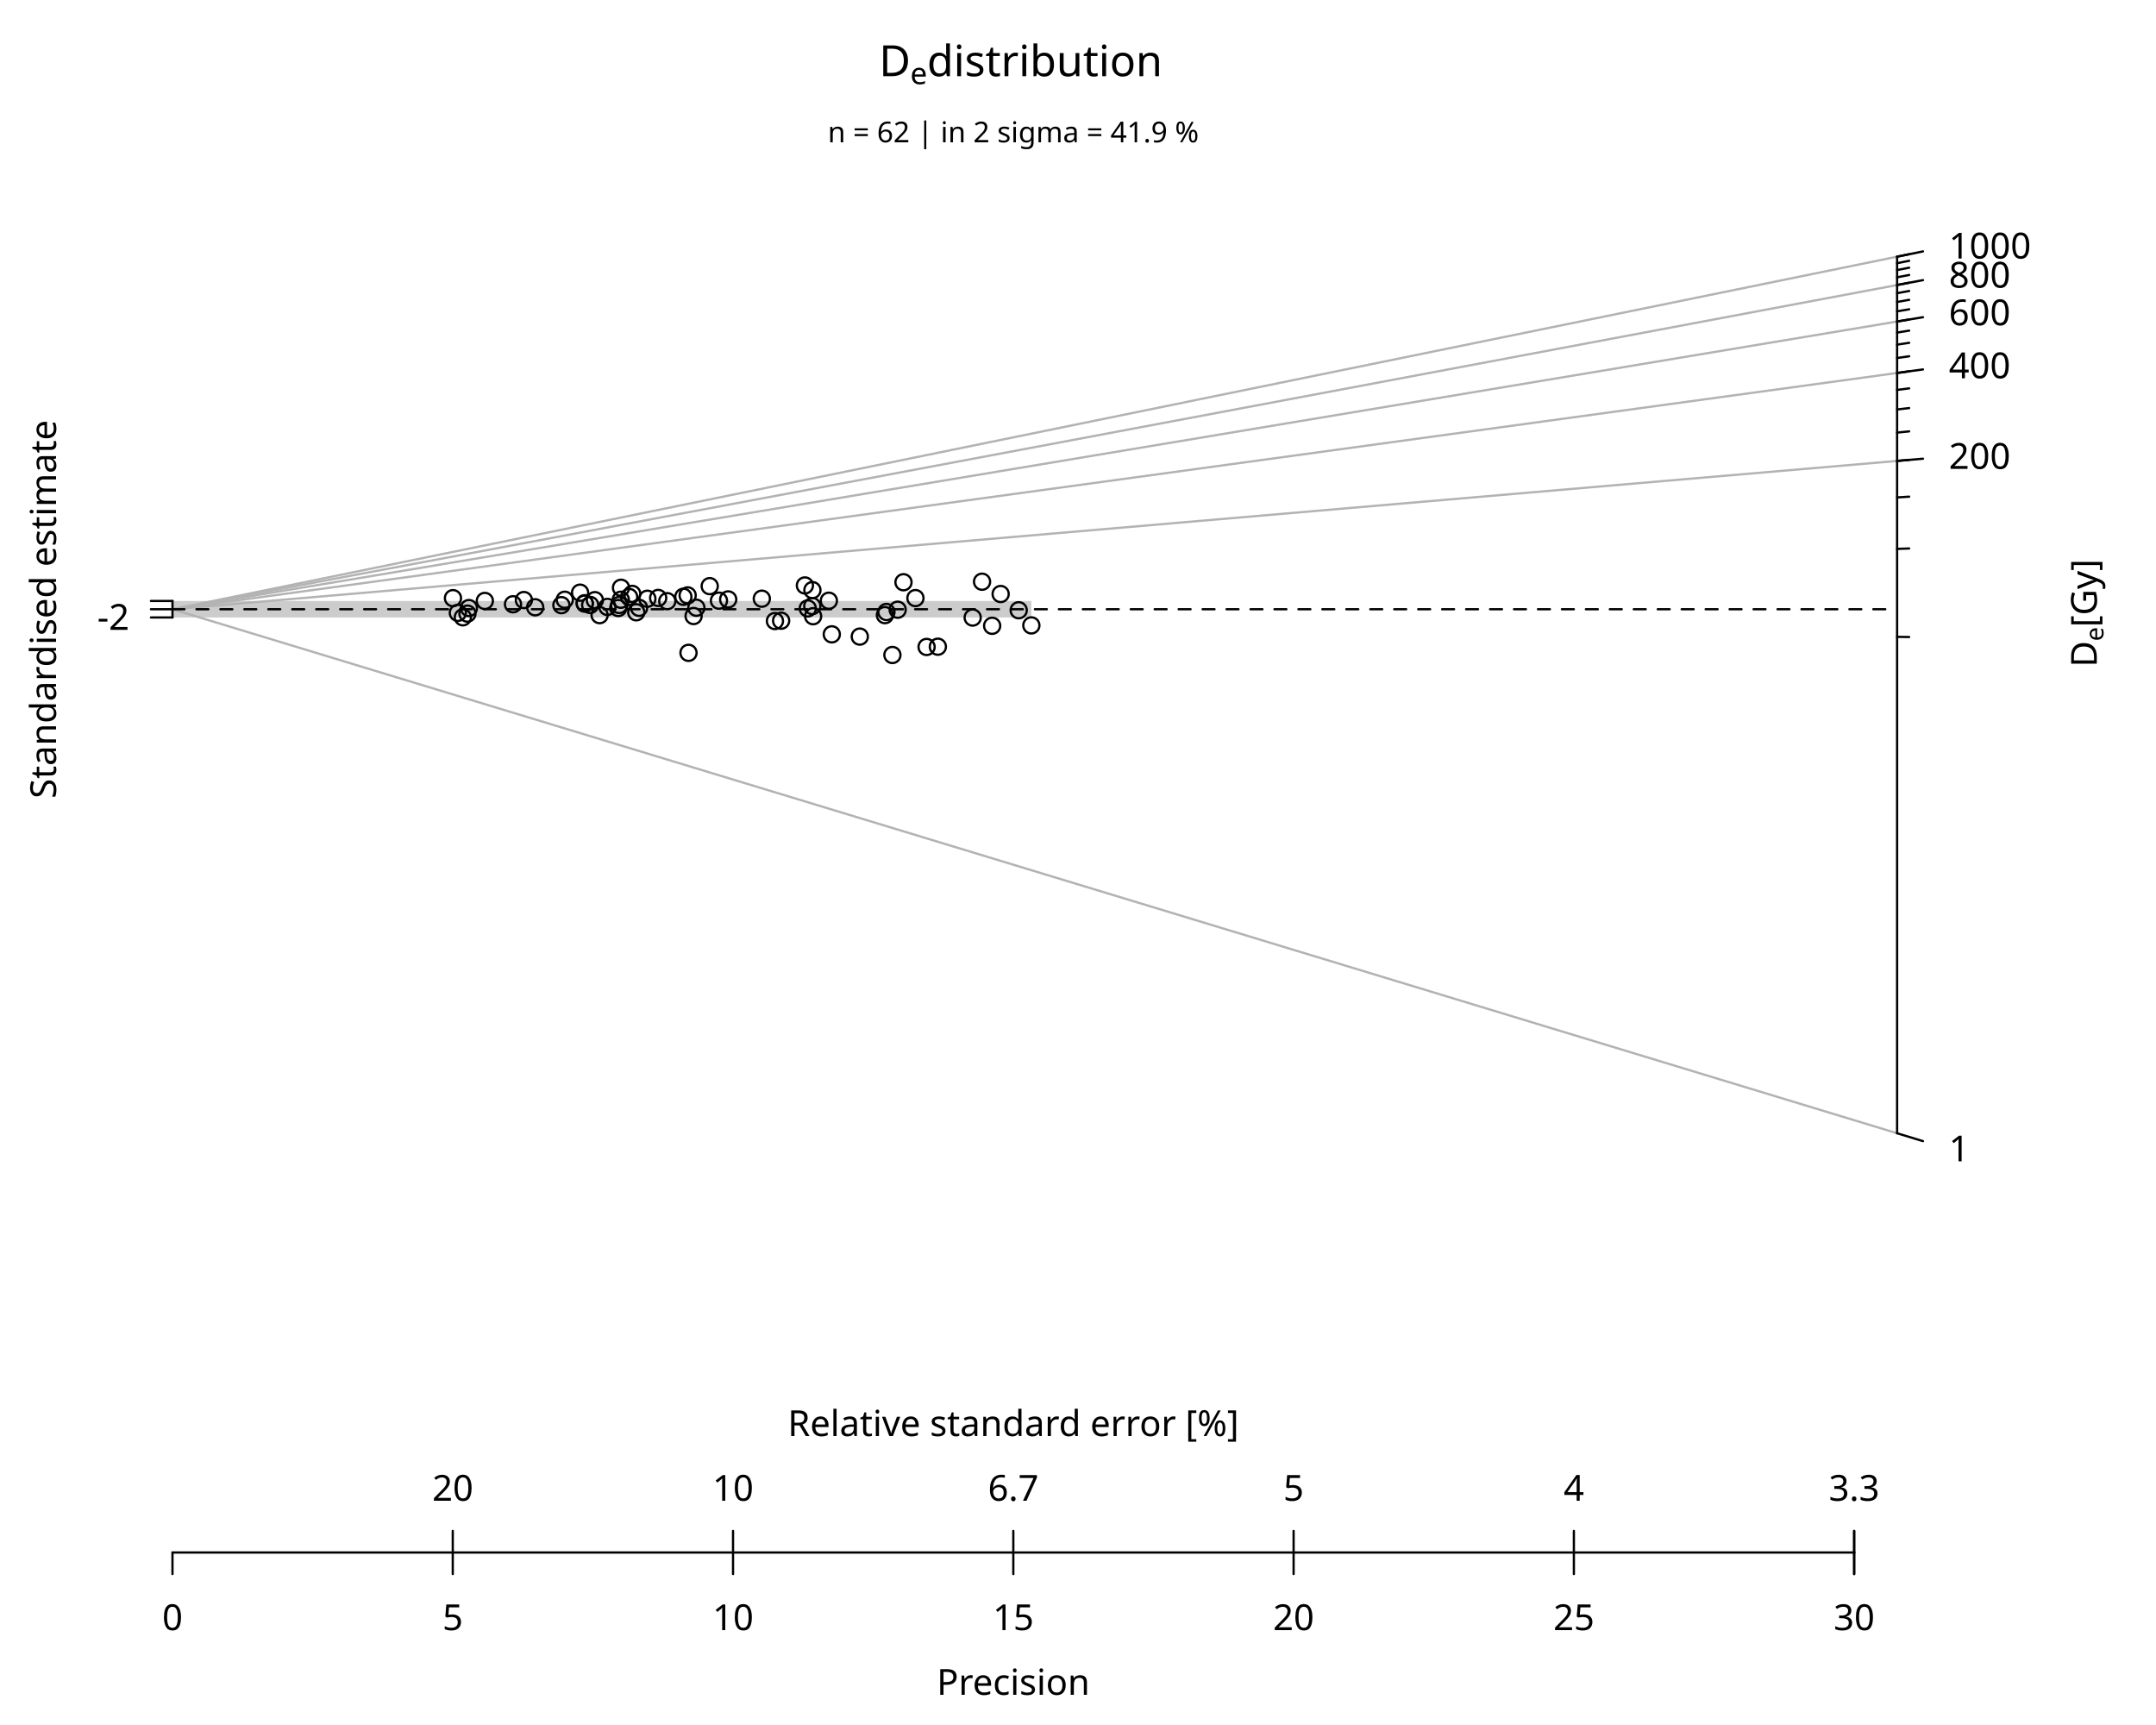
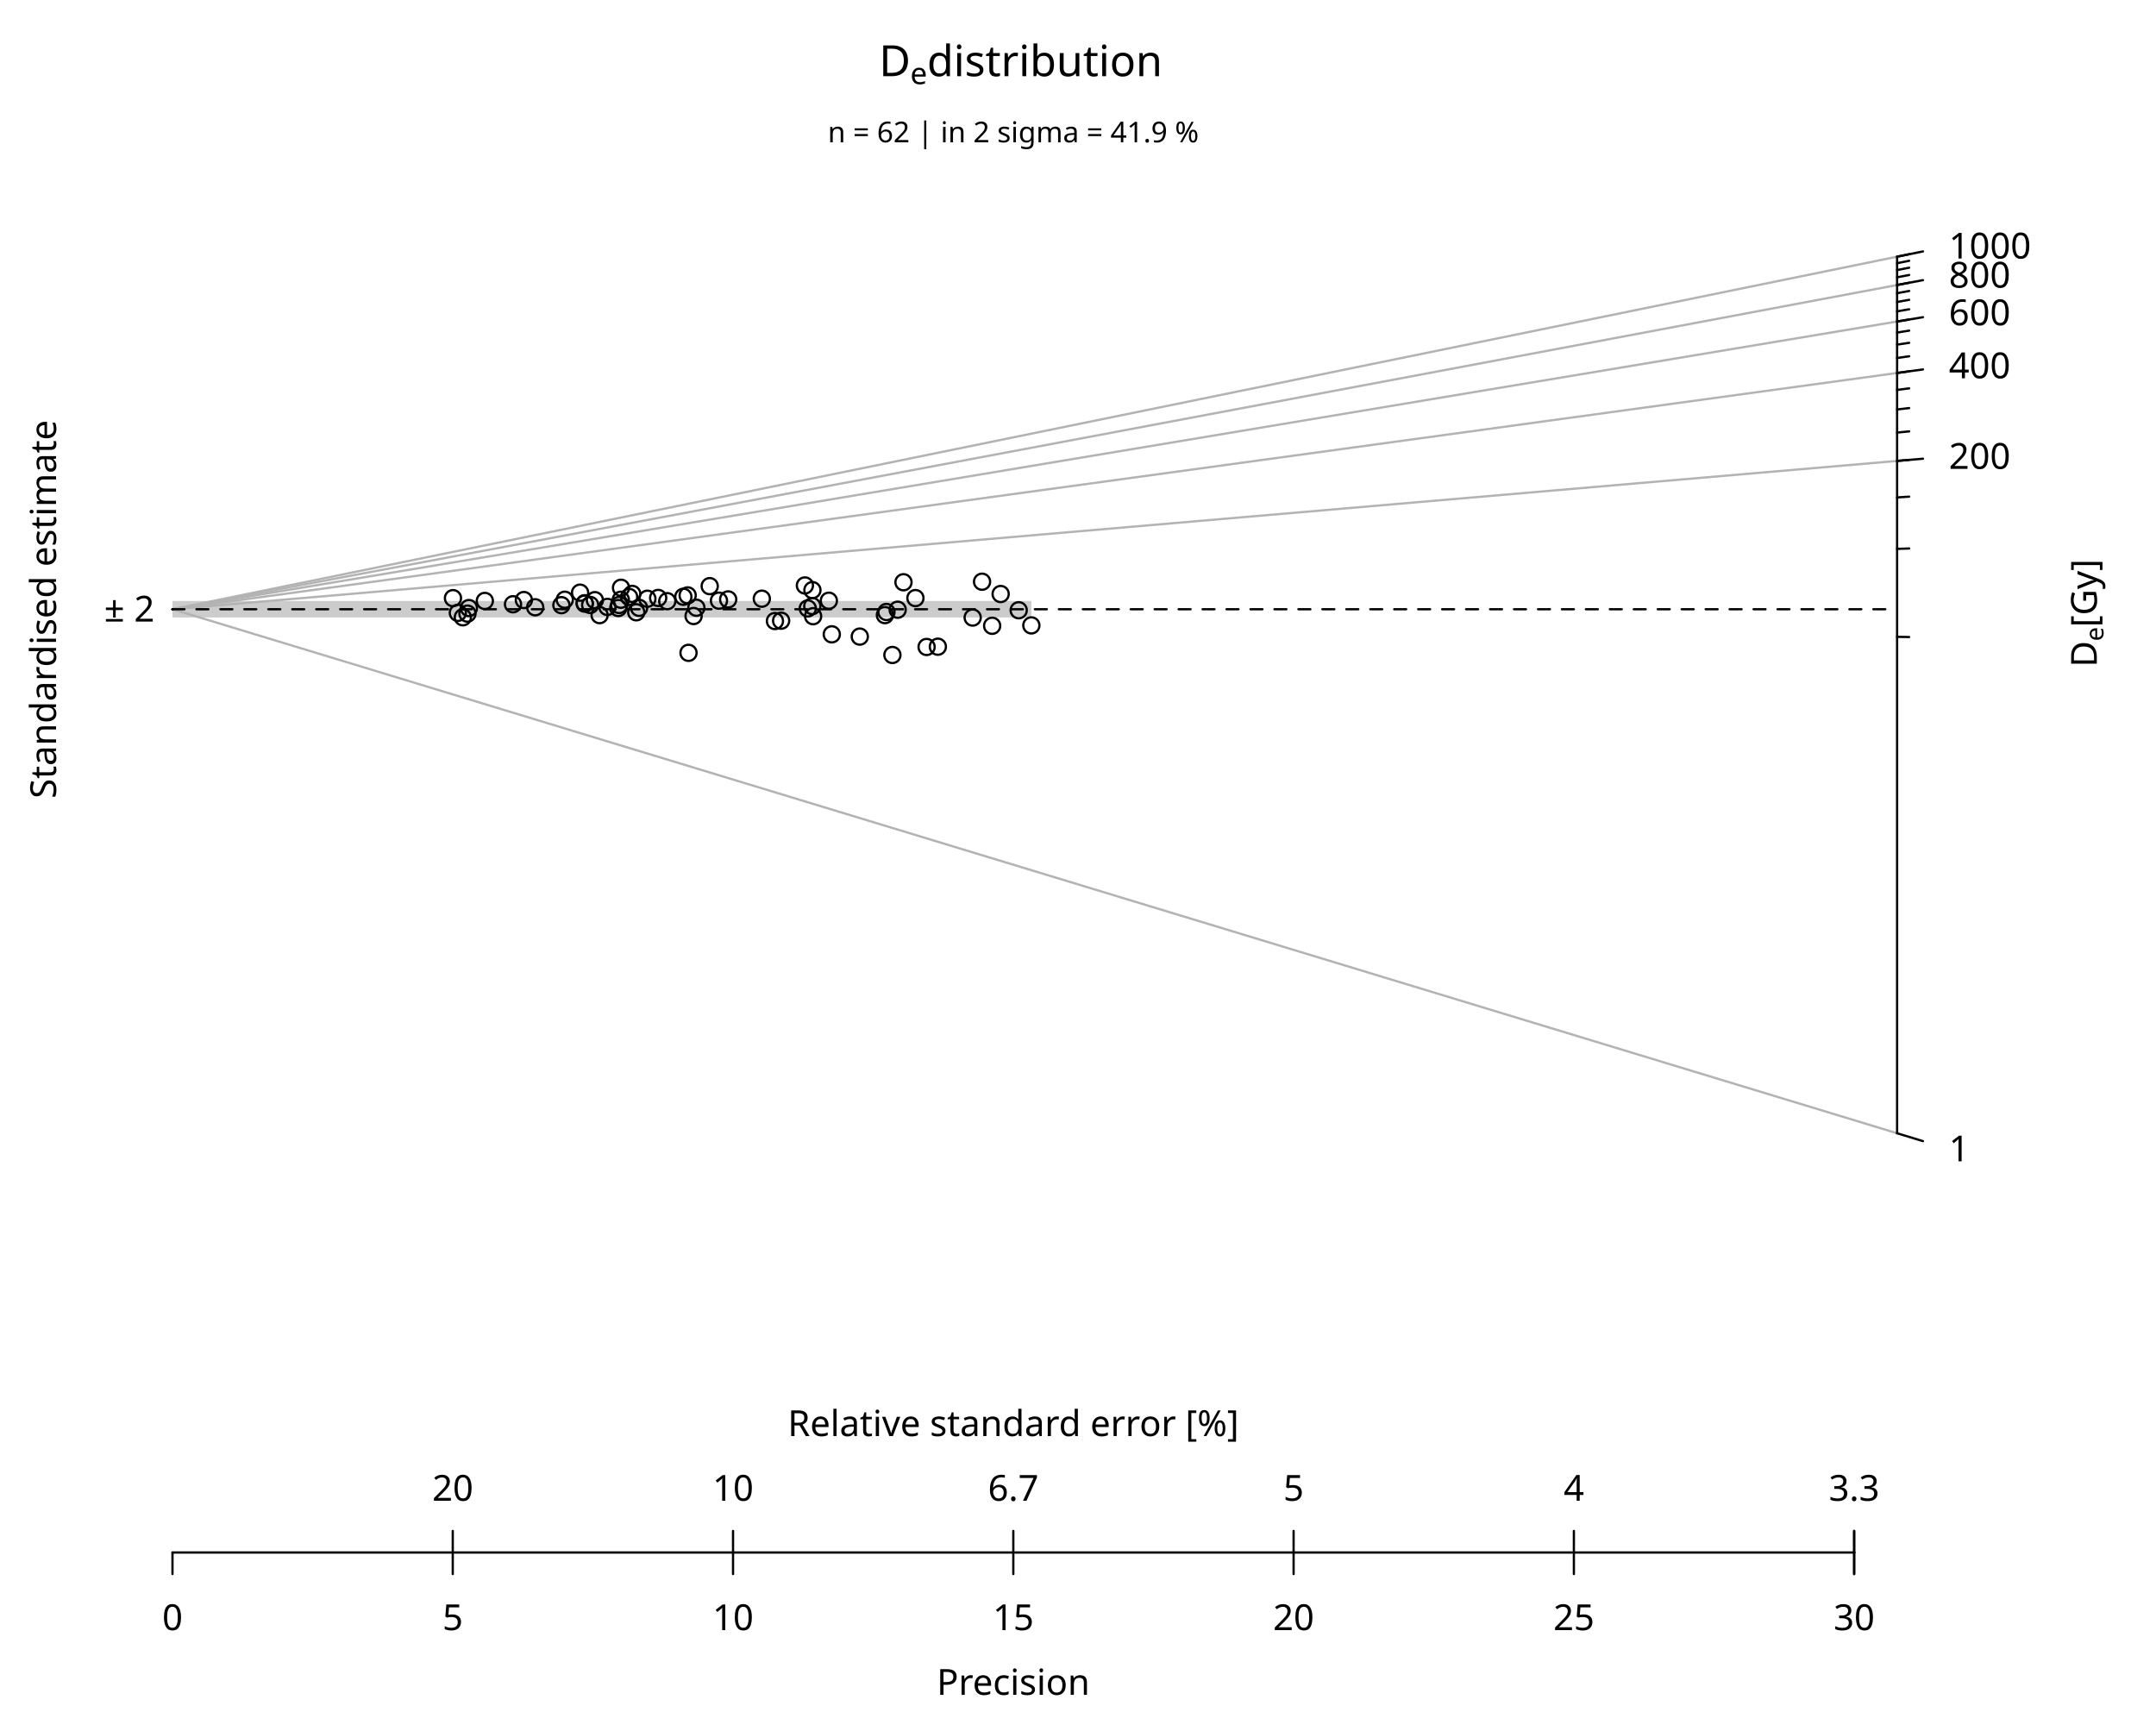
<svg xmlns="http://www.w3.org/2000/svg" class="svglite" data-engine-version="2.0" width="720.00pt" height="576.00pt" viewBox="0 0 720.00 576.00">
  <defs>
    <style type="text/css">
    .svglite line, .svglite polyline, .svglite polygon, .svglite path, .svglite rect, .svglite circle {
      fill: none;
      stroke: #000000;
      stroke-linecap: round;
      stroke-linejoin: round;
      stroke-miterlimit: 10.00;
    }
  </style>
  </defs>
  <rect width="100%" height="100%" style="stroke: none; fill: #FFFFFF;" />
  <defs>
    <clipPath id="cpMC4wMHw3MjAuMDB8MC4wMHw1NzYuMDA=">
      <rect x="0.00" y="0.00" width="720.00" height="576.00" />
    </clipPath>
  </defs>
  <g clip-path="url(#cpMC4wMHw3MjAuMDB8MC4wMHw1NzYuMDA=)">
    <text transform="translate(18.72,203.43) rotate(-90)" text-anchor="middle" style="font-size: 12.00px; font-family: sans;" textLength="119.42px" lengthAdjust="spacingAndGlyphs">Standardised estimate</text>
    <polygon points="57.60,206.18 57.60,200.67 344.42,200.67 344.42,206.18 " style="stroke-width: 0.75; stroke: none; fill: #CCCCCC;" />
    <polyline points="57.60,203.43 633.54,378.41 " style="stroke-width: 0.75; stroke: #B3B3B3;" />
    <polyline points="57.60,203.43 633.54,153.91 " style="stroke-width: 0.75; stroke: #B3B3B3;" />
    <polyline points="57.60,203.43 633.54,124.54 " style="stroke-width: 0.75; stroke: #B3B3B3;" />
    <polyline points="57.60,203.43 633.54,107.36 " style="stroke-width: 0.75; stroke: #B3B3B3;" />
    <polyline points="57.60,203.43 633.54,95.17 " style="stroke-width: 0.75; stroke: #B3B3B3;" />
    <polyline points="57.60,203.43 633.54,85.71 " style="stroke-width: 0.75; stroke: #B3B3B3;" />
    <polyline points="57.60,203.43 633.54,203.43 " style="stroke-width: 0.75; stroke-dasharray: 4.00,4.00;" />
    <polygon points="633.54,378.41 633.54,377.82 633.54,377.24 633.54,376.65 633.54,376.07 633.54,375.48 633.54,374.89 633.54,374.31 633.54,373.72 633.54,373.13 633.54,372.55 633.54,371.96 633.54,371.37 633.54,370.79 633.54,370.20 633.54,369.61 633.54,369.03 633.54,368.44 633.54,367.85 633.54,367.27 633.54,366.68 633.54,366.09 633.54,365.51 633.54,364.92 633.54,364.33 633.54,363.75 633.54,363.16 633.54,362.57 633.54,361.99 633.54,361.40 633.54,360.81 633.54,360.23 633.54,359.64 633.54,359.05 633.54,358.47 633.54,357.88 633.54,357.30 633.54,356.71 633.54,356.12 633.54,355.54 633.54,354.95 633.54,354.36 633.54,353.78 633.54,353.19 633.54,352.60 633.54,352.02 633.54,351.43 633.54,350.84 633.54,350.26 633.54,349.67 633.54,349.08 633.54,348.50 633.54,347.91 633.54,347.32 633.54,346.74 633.54,346.15 633.54,345.56 633.54,344.98 633.54,344.39 633.54,343.80 633.54,343.22 633.54,342.63 633.54,342.04 633.54,341.46 633.54,340.87 633.54,340.28 633.54,339.70 633.54,339.11 633.54,338.52 633.54,337.94 633.54,337.35 633.54,336.77 633.54,336.18 633.54,335.59 633.54,335.01 633.54,334.42 633.54,333.83 633.54,333.25 633.54,332.66 633.54,332.07 633.54,331.49 633.54,330.90 633.54,330.31 633.54,329.73 633.54,329.14 633.54,328.55 633.54,327.97 633.54,327.38 633.54,326.79 633.54,326.21 633.54,325.62 633.54,325.03 633.54,324.45 633.54,323.86 633.54,323.27 633.54,322.69 633.54,322.10 633.54,321.51 633.54,320.93 633.54,320.34 633.54,319.75 633.54,319.17 633.54,318.58 633.54,317.99 633.54,317.41 633.54,316.82 633.54,316.24 633.54,315.65 633.54,315.06 633.54,314.48 633.54,313.89 633.54,313.30 633.54,312.72 633.54,312.13 633.54,311.54 633.54,310.96 633.54,310.37 633.54,309.78 633.54,309.20 633.54,308.61 633.54,308.02 633.54,307.44 633.54,306.85 633.54,306.26 633.54,305.68 633.54,305.09 633.54,304.50 633.54,303.92 633.54,303.33 633.54,302.74 633.54,302.16 633.54,301.57 633.54,300.98 633.54,300.40 633.54,299.81 633.54,299.22 633.54,298.64 633.54,298.05 633.54,297.47 633.54,296.88 633.54,296.29 633.54,295.71 633.54,295.12 633.54,294.53 633.54,293.95 633.54,293.36 633.54,292.77 633.54,292.19 633.54,291.60 633.54,291.01 633.54,290.43 633.54,289.84 633.54,289.25 633.54,288.67 633.54,288.08 633.54,287.49 633.54,286.91 633.54,286.32 633.54,285.73 633.54,285.15 633.54,284.56 633.54,283.97 633.54,283.39 633.54,282.80 633.54,282.21 633.54,281.63 633.54,281.04 633.54,280.45 633.54,279.87 633.54,279.28 633.54,278.69 633.54,278.11 633.54,277.52 633.54,276.94 633.54,276.35 633.54,275.76 633.54,275.18 633.54,274.59 633.54,274.00 633.54,273.42 633.54,272.83 633.54,272.24 633.54,271.66 633.54,271.07 633.54,270.48 633.54,269.90 633.54,269.31 633.54,268.72 633.54,268.14 633.54,267.55 633.54,266.96 633.54,266.38 633.54,265.79 633.54,265.20 633.54,264.62 633.54,264.03 633.54,263.44 633.54,262.86 633.54,262.27 633.54,261.68 633.54,261.10 633.54,260.51 633.54,259.92 633.54,259.34 633.54,258.75 633.54,258.16 633.54,257.58 633.54,256.99 633.54,256.41 633.54,255.82 633.54,255.23 633.54,254.65 633.54,254.06 633.54,253.47 633.54,252.89 633.54,252.30 633.54,251.71 633.54,251.13 633.54,250.54 633.54,249.95 633.54,249.37 633.54,248.78 633.54,248.19 633.54,247.61 633.54,247.02 633.54,246.43 633.54,245.85 633.54,245.26 633.54,244.67 633.54,244.09 633.54,243.50 633.54,242.91 633.54,242.33 633.54,241.74 633.54,241.15 633.54,240.57 633.54,239.98 633.54,239.39 633.54,238.81 633.54,238.22 633.54,237.64 633.54,237.05 633.54,236.46 633.54,235.88 633.54,235.29 633.54,234.70 633.54,234.12 633.54,233.53 633.54,232.94 633.54,232.36 633.54,231.77 633.54,231.18 633.54,230.60 633.54,230.01 633.54,229.42 633.54,228.84 633.54,228.25 633.54,227.66 633.54,227.08 633.54,226.49 633.54,225.90 633.54,225.32 633.54,224.73 633.54,224.14 633.54,223.56 633.54,222.97 633.54,222.38 633.54,221.80 633.54,221.21 633.54,220.62 633.54,220.04 633.54,219.45 633.54,218.86 633.54,218.28 633.54,217.69 633.54,217.11 633.54,216.52 633.54,215.93 633.54,215.35 633.54,214.76 633.54,214.17 633.54,213.59 633.54,213.00 633.54,212.41 633.54,211.83 633.54,211.24 633.54,210.65 633.54,210.07 633.54,209.48 633.54,208.89 633.54,208.31 633.54,207.72 633.54,207.13 633.54,206.55 633.54,205.96 633.54,205.37 633.54,204.79 633.54,204.20 633.54,203.61 633.54,203.03 633.54,202.44 633.54,201.85 633.54,201.27 633.54,200.68 633.54,200.09 633.54,199.51 633.54,198.92 633.54,198.33 633.54,197.75 633.54,197.16 633.54,196.58 633.54,195.99 633.54,195.40 633.54,194.82 633.54,194.23 633.54,193.64 633.54,193.06 633.54,192.47 633.54,191.88 633.54,191.30 633.54,190.71 633.54,190.12 633.54,189.54 633.54,188.95 633.54,188.36 633.54,187.78 633.54,187.19 633.54,186.60 633.54,186.02 633.54,185.43 633.54,184.84 633.54,184.26 633.54,183.67 633.54,183.08 633.54,182.50 633.54,181.91 633.54,181.32 633.54,180.74 633.54,180.15 633.54,179.56 633.54,178.98 633.54,178.39 633.54,177.80 633.54,177.22 633.54,176.63 633.54,176.05 633.54,175.46 633.54,174.87 633.54,174.29 633.54,173.70 633.54,173.11 633.54,172.53 633.54,171.94 633.54,171.35 633.54,170.77 633.54,170.18 633.54,169.59 633.54,169.01 633.54,168.42 633.54,167.83 633.54,167.25 633.54,166.66 633.54,166.07 633.54,165.49 633.54,164.90 633.54,164.31 633.54,163.73 633.54,163.14 633.54,162.55 633.54,161.97 633.54,161.38 633.54,160.79 633.54,160.21 633.54,159.62 633.54,159.03 633.54,158.45 633.54,157.86 633.54,157.28 633.54,156.69 633.54,156.10 633.54,155.52 633.54,154.93 633.54,154.34 633.54,153.76 633.54,153.17 633.54,152.58 633.54,152.00 633.54,151.41 633.54,150.82 633.54,150.24 633.54,149.65 633.54,149.06 633.54,148.48 633.54,147.89 633.54,147.30 633.54,146.72 633.54,146.13 633.54,145.54 633.54,144.96 633.54,144.37 633.54,143.78 633.54,143.20 633.54,142.61 633.54,142.02 633.54,141.44 633.54,140.85 633.54,140.26 633.54,139.68 633.54,139.09 633.54,138.50 633.54,137.92 633.54,137.33 633.54,136.75 633.54,136.16 633.54,135.57 633.54,134.99 633.54,134.40 633.54,133.81 633.54,133.23 633.54,132.64 633.54,132.05 633.54,131.47 633.54,130.88 633.54,130.29 633.54,129.71 633.54,129.12 633.54,128.53 633.54,127.95 633.54,127.36 633.54,126.77 633.54,126.19 633.54,125.60 633.54,125.01 633.54,124.43 633.54,123.84 633.54,123.25 633.54,122.67 633.54,122.08 633.54,121.49 633.54,120.91 633.54,120.32 633.54,119.73 633.54,119.15 633.54,118.56 633.54,117.97 633.54,117.39 633.54,116.80 633.54,116.22 633.54,115.63 633.54,115.04 633.54,114.46 633.54,113.87 633.54,113.28 633.54,112.70 633.54,112.11 633.54,111.52 633.54,110.94 633.54,110.35 633.54,109.76 633.54,109.18 633.54,108.59 633.54,108.00 633.54,107.42 633.54,106.83 633.54,106.24 633.54,105.66 633.54,105.07 633.54,104.48 633.54,103.90 633.54,103.31 633.54,102.72 633.54,102.14 633.54,101.55 633.54,100.96 633.54,100.38 633.54,99.79 633.54,99.20 633.54,98.62 633.54,98.03 633.54,97.45 633.54,96.86 633.54,96.27 633.54,95.69 633.54,95.10 633.54,94.51 633.54,93.93 633.54,93.34 633.54,92.75 633.54,92.17 633.54,91.58 633.54,90.99 633.54,90.41 633.54,89.82 633.54,89.23 633.54,88.65 633.54,88.06 633.54,87.47 633.54,86.89 633.54,86.30 633.54,85.71 1180.80,85.71 1180.80,378.41 " style="stroke-width: 0.75; stroke: none; fill: #FFFFFF;" />
    <text x="293.58" y="25.44" style="font-size: 14.40px; font-family: sans;" textLength="10.40px" lengthAdjust="spacingAndGlyphs">D</text>
    <text x="303.98" y="28.10" style="font-size: 10.08px; font-family: sans;" textLength="5.61px" lengthAdjust="spacingAndGlyphs">e</text>
    <text x="309.59" y="25.44" style="font-size: 14.40px; font-family: sans;" textLength="73.64px" lengthAdjust="spacingAndGlyphs"> distribution</text>
    <line x1="57.60" y1="518.40" x2="619.20" y2="518.40" style="stroke-width: 0.75;" />
    <line x1="57.60" y1="518.40" x2="57.60" y2="525.60" style="stroke-width: 0.75;" />
    <line x1="151.20" y1="518.40" x2="151.20" y2="525.60" style="stroke-width: 0.75;" />
    <line x1="244.80" y1="518.40" x2="244.80" y2="525.60" style="stroke-width: 0.75;" />
    <line x1="338.40" y1="518.40" x2="338.40" y2="525.60" style="stroke-width: 0.75;" />
    <line x1="432.00" y1="518.40" x2="432.00" y2="525.60" style="stroke-width: 0.75;" />
    <line x1="525.60" y1="518.40" x2="525.60" y2="525.60" style="stroke-width: 0.75;" />
    <line x1="619.20" y1="518.40" x2="619.20" y2="525.60" style="stroke-width: 0.75;" />
    <text x="57.60" y="544.32" text-anchor="middle" style="font-size: 12.00px; font-family: sans;" textLength="6.67px" lengthAdjust="spacingAndGlyphs">0</text>
    <text x="151.20" y="544.32" text-anchor="middle" style="font-size: 12.00px; font-family: sans;" textLength="6.67px" lengthAdjust="spacingAndGlyphs">5</text>
    <text x="244.80" y="544.32" text-anchor="middle" style="font-size: 12.00px; font-family: sans;" textLength="13.35px" lengthAdjust="spacingAndGlyphs">10</text>
    <text x="338.40" y="544.32" text-anchor="middle" style="font-size: 12.00px; font-family: sans;" textLength="13.35px" lengthAdjust="spacingAndGlyphs">15</text>
    <text x="432.00" y="544.32" text-anchor="middle" style="font-size: 12.00px; font-family: sans;" textLength="13.35px" lengthAdjust="spacingAndGlyphs">20</text>
    <text x="525.60" y="544.32" text-anchor="middle" style="font-size: 12.00px; font-family: sans;" textLength="13.35px" lengthAdjust="spacingAndGlyphs">25</text>
    <text x="619.20" y="544.32" text-anchor="middle" style="font-size: 12.00px; font-family: sans;" textLength="13.35px" lengthAdjust="spacingAndGlyphs">30</text>
    <polyline points="619.20,518.40 619.20,518.40 " style="stroke-width: 0.75;" />
    <line x1="619.20" y1="518.40" x2="619.20" y2="511.20" style="stroke-width: 0.75;" />
    <line x1="619.20" y1="518.40" x2="619.20" y2="525.60" style="stroke-width: 0.75;" />
    <text x="338.40" y="479.52" text-anchor="middle" style="font-size: 12.00px; font-family: sans;" textLength="142.74px" lengthAdjust="spacingAndGlyphs">Relative standard error [%]</text>
    <text x="338.40" y="565.92" text-anchor="middle" style="font-size: 12.00px; font-family: sans;" textLength="49.36px" lengthAdjust="spacingAndGlyphs">Precision</text>
    <line x1="151.20" y1="518.40" x2="151.20" y2="511.20" style="stroke-width: 0.75;" />
    <line x1="244.80" y1="518.40" x2="244.80" y2="511.20" style="stroke-width: 0.75;" />
    <line x1="338.40" y1="518.40" x2="338.40" y2="511.20" style="stroke-width: 0.75;" />
    <line x1="432.00" y1="518.40" x2="432.00" y2="511.20" style="stroke-width: 0.75;" />
    <line x1="525.60" y1="518.40" x2="525.60" y2="511.20" style="stroke-width: 0.75;" />
    <line x1="619.20" y1="518.40" x2="619.20" y2="511.20" style="stroke-width: 0.75;" />
    <text x="151.20" y="501.12" text-anchor="middle" style="font-size: 12.00px; font-family: sans;" textLength="13.35px" lengthAdjust="spacingAndGlyphs">20</text>
    <text x="244.80" y="501.12" text-anchor="middle" style="font-size: 12.00px; font-family: sans;" textLength="13.35px" lengthAdjust="spacingAndGlyphs">10</text>
    <text x="338.40" y="501.12" text-anchor="middle" style="font-size: 12.00px; font-family: sans;" textLength="16.68px" lengthAdjust="spacingAndGlyphs">6.7</text>
    <text x="432.00" y="501.12" text-anchor="middle" style="font-size: 12.00px; font-family: sans;" textLength="6.67px" lengthAdjust="spacingAndGlyphs">5</text>
    <text x="525.60" y="501.12" text-anchor="middle" style="font-size: 12.00px; font-family: sans;" textLength="6.67px" lengthAdjust="spacingAndGlyphs">4</text>
    <text x="619.20" y="501.12" text-anchor="middle" style="font-size: 12.00px; font-family: sans;" textLength="16.68px" lengthAdjust="spacingAndGlyphs">3.3</text>
    <polyline points="633.54,212.65 637.57,212.71 " style="stroke-width: 0.75;" />
    <polyline points="633.54,183.28 637.57,183.14 " style="stroke-width: 0.75;" />
    <polyline points="633.54,166.10 637.57,165.84 " style="stroke-width: 0.75;" />
    <polyline points="633.54,153.91 637.57,153.56 " style="stroke-width: 0.75;" />
    <polyline points="633.54,144.45 637.57,144.04 " style="stroke-width: 0.75;" />
    <polyline points="633.54,136.73 637.57,136.26 " style="stroke-width: 0.75;" />
    <polyline points="633.54,130.20 637.57,129.68 " style="stroke-width: 0.75;" />
    <polyline points="633.54,124.54 637.57,123.99 " style="stroke-width: 0.75;" />
    <polyline points="633.54,119.55 637.57,118.96 " style="stroke-width: 0.75;" />
    <polyline points="633.54,115.08 637.57,114.47 " style="stroke-width: 0.75;" />
    <polyline points="633.54,111.05 637.57,110.40 " style="stroke-width: 0.75;" />
    <polyline points="633.54,107.36 637.57,106.69 " style="stroke-width: 0.75;" />
    <polyline points="633.54,103.97 637.57,103.27 " style="stroke-width: 0.75;" />
    <polyline points="633.54,100.83 637.57,100.11 " style="stroke-width: 0.75;" />
    <polyline points="633.54,97.90 637.57,97.16 " style="stroke-width: 0.75;" />
    <polyline points="633.54,95.17 637.57,94.41 " style="stroke-width: 0.75;" />
    <polyline points="633.54,92.60 637.57,91.82 " style="stroke-width: 0.75;" />
    <polyline points="633.54,90.18 637.57,89.39 " style="stroke-width: 0.75;" />
    <polyline points="633.54,87.89 637.57,87.08 " style="stroke-width: 0.75;" />
    <polyline points="633.54,85.71 637.57,84.89 " style="stroke-width: 0.75;" />
    <polyline points="633.54,378.41 642.18,381.04 " style="stroke-width: 0.75;" />
    <polyline points="633.54,153.91 642.18,153.17 " style="stroke-width: 0.75;" />
    <polyline points="633.54,124.54 642.18,123.36 " style="stroke-width: 0.75;" />
    <polyline points="633.54,107.36 642.18,105.92 " style="stroke-width: 0.75;" />
    <polyline points="633.54,95.17 642.18,93.54 " style="stroke-width: 0.75;" />
    <polyline points="633.54,85.71 642.18,83.95 " style="stroke-width: 0.75;" />
    <polyline points="633.54,378.41 633.54,377.82 633.54,377.24 633.54,376.65 633.54,376.07 633.54,375.48 633.54,374.89 633.54,374.31 633.54,373.72 633.54,373.13 633.54,372.55 633.54,371.96 633.54,371.37 633.54,370.79 633.54,370.20 633.54,369.61 633.54,369.03 633.54,368.44 633.54,367.85 633.54,367.27 633.54,366.68 633.54,366.09 633.54,365.51 633.54,364.92 633.54,364.33 633.54,363.75 633.54,363.16 633.54,362.57 633.54,361.99 633.54,361.40 633.54,360.81 633.54,360.23 633.54,359.64 633.54,359.05 633.54,358.47 633.54,357.88 633.54,357.30 633.54,356.71 633.54,356.12 633.54,355.54 633.54,354.95 633.54,354.36 633.54,353.78 633.54,353.19 633.54,352.60 633.54,352.02 633.54,351.43 633.54,350.84 633.54,350.26 633.54,349.67 633.54,349.08 633.54,348.50 633.54,347.91 633.54,347.32 633.54,346.74 633.54,346.15 633.54,345.56 633.54,344.98 633.54,344.39 633.54,343.80 633.54,343.22 633.54,342.63 633.54,342.04 633.54,341.46 633.54,340.87 633.54,340.28 633.54,339.70 633.54,339.11 633.54,338.52 633.54,337.94 633.54,337.35 633.54,336.77 633.54,336.18 633.54,335.59 633.54,335.01 633.54,334.42 633.54,333.83 633.54,333.25 633.54,332.66 633.54,332.07 633.54,331.49 633.54,330.90 633.54,330.31 633.54,329.73 633.54,329.14 633.54,328.55 633.54,327.97 633.54,327.38 633.54,326.79 633.54,326.21 633.54,325.62 633.54,325.03 633.54,324.45 633.54,323.86 633.54,323.27 633.54,322.69 633.54,322.10 633.54,321.51 633.54,320.93 633.54,320.34 633.54,319.75 633.54,319.17 633.54,318.58 633.54,317.99 633.54,317.41 633.54,316.82 633.54,316.24 633.54,315.65 633.54,315.06 633.54,314.48 633.54,313.89 633.54,313.30 633.54,312.72 633.54,312.13 633.54,311.54 633.54,310.96 633.54,310.37 633.54,309.78 633.54,309.20 633.54,308.61 633.54,308.02 633.54,307.44 633.54,306.85 633.54,306.26 633.54,305.68 633.54,305.09 633.54,304.50 633.54,303.92 633.54,303.33 633.54,302.74 633.54,302.16 633.54,301.57 633.54,300.98 633.54,300.40 633.54,299.81 633.54,299.22 633.54,298.64 633.54,298.05 633.54,297.47 633.54,296.88 633.54,296.29 633.54,295.71 633.54,295.12 633.54,294.53 633.54,293.95 633.54,293.36 633.54,292.77 633.54,292.19 633.54,291.60 633.54,291.01 633.54,290.43 633.54,289.84 633.54,289.25 633.54,288.67 633.54,288.08 633.54,287.49 633.54,286.91 633.54,286.32 633.54,285.73 633.54,285.15 633.54,284.56 633.54,283.97 633.54,283.39 633.54,282.80 633.54,282.21 633.54,281.63 633.54,281.04 633.54,280.45 633.54,279.87 633.54,279.28 633.54,278.69 633.54,278.11 633.54,277.52 633.54,276.94 633.54,276.35 633.54,275.76 633.54,275.18 633.54,274.59 633.54,274.00 633.54,273.42 633.54,272.83 633.54,272.24 633.54,271.66 633.54,271.07 633.54,270.48 633.54,269.90 633.54,269.31 633.54,268.72 633.54,268.14 633.54,267.55 633.54,266.96 633.54,266.38 633.54,265.79 633.54,265.20 633.54,264.62 633.54,264.03 633.54,263.44 633.54,262.86 633.54,262.27 633.54,261.68 633.54,261.10 633.54,260.51 633.54,259.92 633.54,259.34 633.54,258.75 633.54,258.16 633.54,257.58 633.54,256.99 633.54,256.41 633.54,255.82 633.54,255.23 633.54,254.65 633.54,254.06 633.54,253.47 633.54,252.89 633.54,252.30 633.54,251.71 633.54,251.13 633.54,250.54 633.54,249.95 633.54,249.37 633.54,248.78 633.54,248.19 633.54,247.61 633.54,247.02 633.54,246.43 633.54,245.85 633.54,245.26 633.54,244.67 633.54,244.09 633.54,243.50 633.54,242.91 633.54,242.33 633.54,241.74 633.54,241.15 633.54,240.57 633.54,239.98 633.54,239.39 633.54,238.81 633.54,238.22 633.54,237.64 633.54,237.05 633.54,236.46 633.54,235.88 633.54,235.29 633.54,234.70 633.54,234.12 633.54,233.53 633.54,232.94 633.54,232.36 633.54,231.77 633.54,231.18 633.54,230.60 633.54,230.01 633.54,229.42 633.54,228.84 633.54,228.25 633.54,227.66 633.54,227.08 633.54,226.49 633.54,225.90 633.54,225.32 633.54,224.73 633.54,224.14 633.54,223.56 633.54,222.97 633.54,222.38 633.54,221.80 633.54,221.21 633.54,220.62 633.54,220.04 633.54,219.45 633.54,218.86 633.54,218.28 633.54,217.69 633.54,217.11 633.54,216.52 633.54,215.93 633.54,215.35 633.54,214.76 633.54,214.17 633.54,213.59 633.54,213.00 633.54,212.41 633.54,211.83 633.54,211.24 633.54,210.65 633.54,210.07 633.54,209.48 633.54,208.89 633.54,208.31 633.54,207.72 633.54,207.13 633.54,206.55 633.54,205.96 633.54,205.37 633.54,204.79 633.54,204.20 633.54,203.61 633.54,203.03 633.54,202.44 633.54,201.85 633.54,201.27 633.54,200.68 633.54,200.09 633.54,199.51 633.54,198.92 633.54,198.33 633.54,197.75 633.54,197.16 633.54,196.58 633.54,195.99 633.54,195.40 633.54,194.82 633.54,194.23 633.54,193.64 633.54,193.06 633.54,192.47 633.54,191.88 633.54,191.30 633.54,190.71 633.54,190.12 633.54,189.54 633.54,188.95 633.54,188.36 633.54,187.78 633.54,187.19 633.54,186.60 633.54,186.02 633.54,185.43 633.54,184.84 633.54,184.26 633.54,183.67 633.54,183.08 633.54,182.50 633.54,181.91 633.54,181.32 633.54,180.74 633.54,180.15 633.54,179.56 633.54,178.98 633.54,178.39 633.54,177.80 633.54,177.22 633.54,176.63 633.54,176.05 633.54,175.46 633.54,174.87 633.54,174.29 633.54,173.70 633.54,173.11 633.54,172.53 633.54,171.94 633.54,171.35 633.54,170.77 633.54,170.18 633.54,169.59 633.54,169.01 633.54,168.42 633.54,167.83 633.54,167.25 633.54,166.66 633.54,166.07 633.54,165.49 633.54,164.90 633.54,164.31 633.54,163.73 633.54,163.14 633.54,162.55 633.54,161.97 633.54,161.38 633.54,160.79 633.54,160.21 633.54,159.62 633.54,159.03 633.54,158.45 633.54,157.86 633.54,157.28 633.54,156.69 633.54,156.10 633.54,155.52 633.54,154.93 633.54,154.34 633.54,153.76 633.54,153.17 633.54,152.58 633.54,152.00 633.54,151.41 633.54,150.82 633.54,150.24 633.54,149.65 633.54,149.06 633.54,148.48 633.54,147.89 633.54,147.30 633.54,146.72 633.54,146.13 633.54,145.54 633.54,144.96 633.54,144.37 633.54,143.78 633.54,143.20 633.54,142.61 633.54,142.02 633.54,141.44 633.54,140.85 633.54,140.26 633.54,139.68 633.54,139.09 633.54,138.50 633.54,137.92 633.54,137.33 633.54,136.75 633.54,136.16 633.54,135.57 633.54,134.99 633.54,134.40 633.54,133.81 633.54,133.23 633.54,132.64 633.54,132.05 633.54,131.47 633.54,130.88 633.54,130.29 633.54,129.71 633.54,129.12 633.54,128.53 633.54,127.95 633.54,127.36 633.54,126.77 633.54,126.19 633.54,125.60 633.54,125.01 633.54,124.43 633.54,123.84 633.54,123.25 633.54,122.67 633.54,122.08 633.54,121.49 633.54,120.91 633.54,120.32 633.54,119.73 633.54,119.15 633.54,118.56 633.54,117.97 633.54,117.39 633.54,116.80 633.54,116.22 633.54,115.63 633.54,115.04 633.54,114.46 633.54,113.87 633.54,113.28 633.54,112.70 633.54,112.11 633.54,111.52 633.54,110.94 633.54,110.35 633.54,109.76 633.54,109.18 633.54,108.59 633.54,108.00 633.54,107.42 633.54,106.83 633.54,106.24 633.54,105.66 633.54,105.07 633.54,104.48 633.54,103.90 633.54,103.31 633.54,102.72 633.54,102.14 633.54,101.55 633.54,100.96 633.54,100.38 633.54,99.79 633.54,99.20 633.54,98.62 633.54,98.03 633.54,97.45 633.54,96.86 633.54,96.27 633.54,95.69 633.54,95.10 633.54,94.51 633.54,93.93 633.54,93.34 633.54,92.75 633.54,92.17 633.54,91.58 633.54,90.99 633.54,90.41 633.54,89.82 633.54,89.23 633.54,88.65 633.54,88.06 633.54,87.47 633.54,86.89 633.54,86.30 633.54,85.71 " style="stroke-width: 0.75;" />
    <text x="650.82" y="387.79" style="font-size: 12.00px; font-family: sans;" textLength="6.67px" lengthAdjust="spacingAndGlyphs">1</text>
    <text x="650.82" y="156.56" style="font-size: 12.00px; font-family: sans;" textLength="20.02px" lengthAdjust="spacingAndGlyphs">200</text>
    <text x="650.82" y="126.31" style="font-size: 12.00px; font-family: sans;" textLength="20.02px" lengthAdjust="spacingAndGlyphs">400</text>
    <text x="650.82" y="108.61" style="font-size: 12.00px; font-family: sans;" textLength="20.02px" lengthAdjust="spacingAndGlyphs">600</text>
    <text x="650.82" y="96.05" style="font-size: 12.00px; font-family: sans;" textLength="20.02px" lengthAdjust="spacingAndGlyphs">800</text>
    <text x="650.82" y="86.32" style="font-size: 12.00px; font-family: sans;" textLength="26.70px" lengthAdjust="spacingAndGlyphs">1000</text>
    <text transform="translate(700.23,222.77) rotate(-90)" style="font-size: 12.00px; font-family: sans;" textLength="8.67px" lengthAdjust="spacingAndGlyphs">D</text>
    <text transform="translate(702.45,214.10) rotate(-90)" style="font-size: 8.40px; font-family: sans;" textLength="4.67px" lengthAdjust="spacingAndGlyphs">e</text>
    <text transform="translate(700.23,209.43) rotate(-90)" style="font-size: 12.00px; font-family: sans;" textLength="25.34px" lengthAdjust="spacingAndGlyphs"> [Gy]</text>
    <circle cx="229.93" cy="217.99" r="2.70" style="stroke-width: 0.75;" />
    <circle cx="298.02" cy="218.71" r="2.70" style="stroke-width: 0.75;" />
    <circle cx="309.44" cy="216.03" r="2.70" style="stroke-width: 0.75;" />
    <circle cx="313.20" cy="215.94" r="2.70" style="stroke-width: 0.75;" />
    <circle cx="287.13" cy="212.57" r="2.70" style="stroke-width: 0.75;" />
    <circle cx="277.78" cy="211.81" r="2.70" style="stroke-width: 0.75;" />
    <circle cx="154.57" cy="206.12" r="2.70" style="stroke-width: 0.75;" />
    <circle cx="331.33" cy="208.96" r="2.70" style="stroke-width: 0.75;" />
    <circle cx="258.79" cy="207.37" r="2.70" style="stroke-width: 0.75;" />
    <circle cx="260.86" cy="207.26" r="2.70" style="stroke-width: 0.75;" />
    <circle cx="344.42" cy="208.83" r="2.70" style="stroke-width: 0.75;" />
    <circle cx="156.11" cy="204.90" r="2.70" style="stroke-width: 0.75;" />
    <circle cx="200.24" cy="205.40" r="2.70" style="stroke-width: 0.75;" />
    <circle cx="231.63" cy="205.70" r="2.70" style="stroke-width: 0.75;" />
    <circle cx="152.90" cy="204.64" r="2.70" style="stroke-width: 0.75;" />
    <circle cx="271.54" cy="205.76" r="2.70" style="stroke-width: 0.75;" />
    <circle cx="324.83" cy="206.21" r="2.70" style="stroke-width: 0.75;" />
    <circle cx="295.52" cy="205.40" r="2.70" style="stroke-width: 0.75;" />
    <circle cx="212.48" cy="204.45" r="2.70" style="stroke-width: 0.75;" />
    <circle cx="296.03" cy="204.35" r="2.70" style="stroke-width: 0.75;" />
    <circle cx="340.20" cy="203.77" r="2.70" style="stroke-width: 0.75;" />
    <circle cx="299.78" cy="203.59" r="2.70" style="stroke-width: 0.75;" />
    <circle cx="269.76" cy="203.16" r="2.70" style="stroke-width: 0.75;" />
    <circle cx="206.48" cy="203.02" r="2.70" style="stroke-width: 0.75;" />
    <circle cx="232.55" cy="202.93" r="2.70" style="stroke-width: 0.75;" />
    <circle cx="213.42" cy="202.96" r="2.70" style="stroke-width: 0.75;" />
    <circle cx="156.59" cy="203.04" r="2.70" style="stroke-width: 0.75;" />
    <circle cx="271.27" cy="202.38" r="2.70" style="stroke-width: 0.75;" />
    <circle cx="202.84" cy="202.66" r="2.70" style="stroke-width: 0.75;" />
    <circle cx="178.73" cy="202.78" r="2.70" style="stroke-width: 0.75;" />
    <circle cx="206.77" cy="202.02" r="2.70" style="stroke-width: 0.75;" />
    <circle cx="197.09" cy="202.00" r="2.70" style="stroke-width: 0.75;" />
    <circle cx="187.48" cy="202.07" r="2.70" style="stroke-width: 0.75;" />
    <circle cx="276.80" cy="200.59" r="2.70" style="stroke-width: 0.75;" />
    <circle cx="195.29" cy="201.56" r="2.70" style="stroke-width: 0.75;" />
    <circle cx="195.26" cy="201.43" r="2.70" style="stroke-width: 0.75;" />
    <circle cx="171.32" cy="201.77" r="2.70" style="stroke-width: 0.75;" />
    <circle cx="305.71" cy="199.71" r="2.70" style="stroke-width: 0.75;" />
    <circle cx="240.10" cy="200.57" r="2.70" style="stroke-width: 0.75;" />
    <circle cx="222.84" cy="200.74" r="2.70" style="stroke-width: 0.75;" />
    <circle cx="243.18" cy="200.15" r="2.70" style="stroke-width: 0.75;" />
    <circle cx="254.41" cy="199.91" r="2.70" style="stroke-width: 0.75;" />
    <circle cx="334.17" cy="198.35" r="2.70" style="stroke-width: 0.75;" />
    <circle cx="207.32" cy="200.26" r="2.70" style="stroke-width: 0.75;" />
    <circle cx="198.66" cy="200.40" r="2.70" style="stroke-width: 0.75;" />
    <circle cx="216.19" cy="199.93" r="2.70" style="stroke-width: 0.75;" />
    <circle cx="219.80" cy="199.66" r="2.70" style="stroke-width: 0.75;" />
    <circle cx="188.61" cy="200.26" r="2.70" style="stroke-width: 0.75;" />
    <circle cx="228.21" cy="199.27" r="2.70" style="stroke-width: 0.75;" />
    <circle cx="174.95" cy="200.36" r="2.70" style="stroke-width: 0.75;" />
    <circle cx="161.91" cy="200.66" r="2.70" style="stroke-width: 0.75;" />
    <circle cx="229.65" cy="198.81" r="2.70" style="stroke-width: 0.75;" />
    <circle cx="210.10" cy="199.33" r="2.70" style="stroke-width: 0.75;" />
    <circle cx="271.31" cy="197.05" r="2.70" style="stroke-width: 0.75;" />
    <circle cx="211.14" cy="198.31" r="2.70" style="stroke-width: 0.75;" />
    <circle cx="327.96" cy="194.24" r="2.70" style="stroke-width: 0.75;" />
    <circle cx="301.72" cy="194.42" r="2.70" style="stroke-width: 0.75;" />
    <circle cx="268.80" cy="195.49" r="2.70" style="stroke-width: 0.75;" />
    <circle cx="151.27" cy="199.73" r="2.70" style="stroke-width: 0.75;" />
    <circle cx="193.72" cy="197.90" r="2.70" style="stroke-width: 0.75;" />
    <circle cx="237.01" cy="195.72" r="2.70" style="stroke-width: 0.75;" />
    <circle cx="207.39" cy="196.26" r="2.70" style="stroke-width: 0.75;" />
-     <line x1="57.60" y1="206.18" x2="57.60" y2="200.67" style="stroke-width: 0.75;" />
-     <line x1="57.60" y1="206.18" x2="50.40" y2="206.18" style="stroke-width: 0.75;" />
-     <line x1="57.60" y1="203.43" x2="50.40" y2="203.43" style="stroke-width: 0.75;" />
-     <line x1="57.60" y1="200.67" x2="50.40" y2="200.67" style="stroke-width: 0.75;" />
-     <text x="43.20" y="210.31" text-anchor="end" style="font-size: 12.00px; font-family: sans;" textLength="10.67px" lengthAdjust="spacingAndGlyphs">-2</text>
+     <line x1="57.60" y1="203.43" x2="57.60" y2="203.43" style="stroke-width: 0.75;" />
+     <line x1="57.60" y1="203.43" x2="57.60" y2="203.43" style="stroke-width: 0.75;" />
+     <text x="43.20" y="207.56" text-anchor="middle" style="font-size: 12.00px; font-family: sans;" textLength="16.60px" lengthAdjust="spacingAndGlyphs">± 2</text>
    <text x="338.40" y="47.52" text-anchor="middle" style="font-size: 9.60px; font-family: sans;" textLength="119.38px" lengthAdjust="spacingAndGlyphs">n = 62 | in 2 sigma = 41.9 %</text>
  </g>
</svg>
